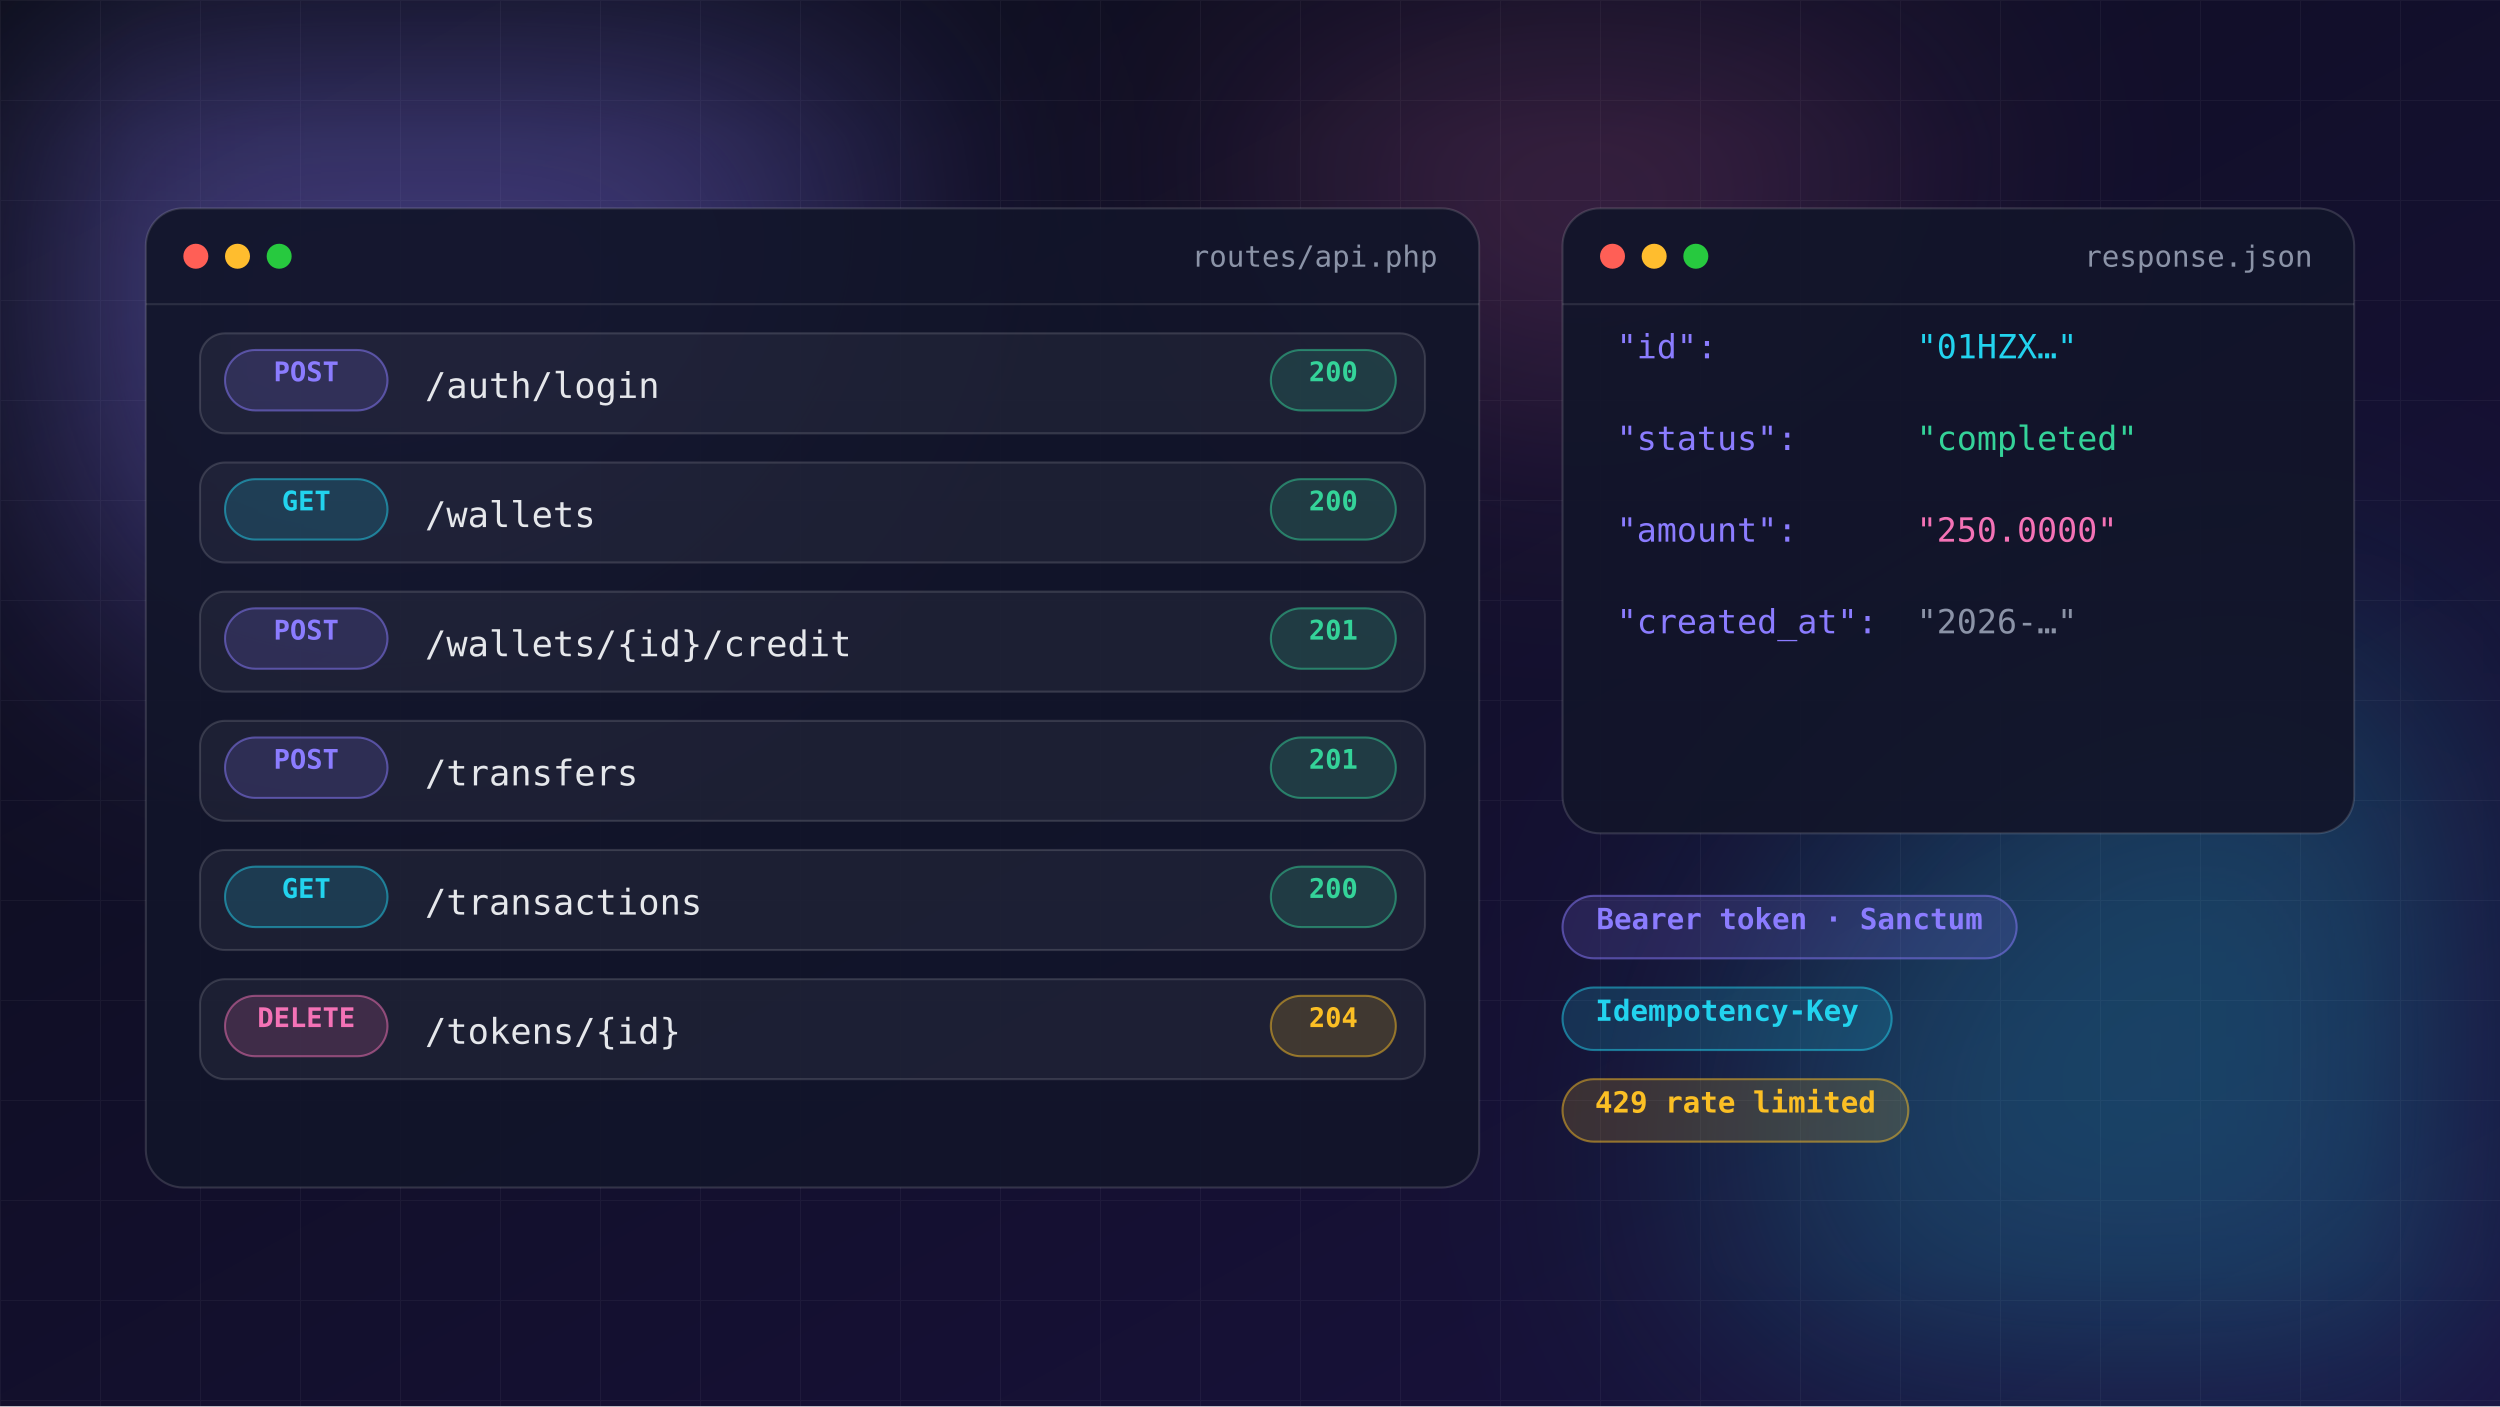
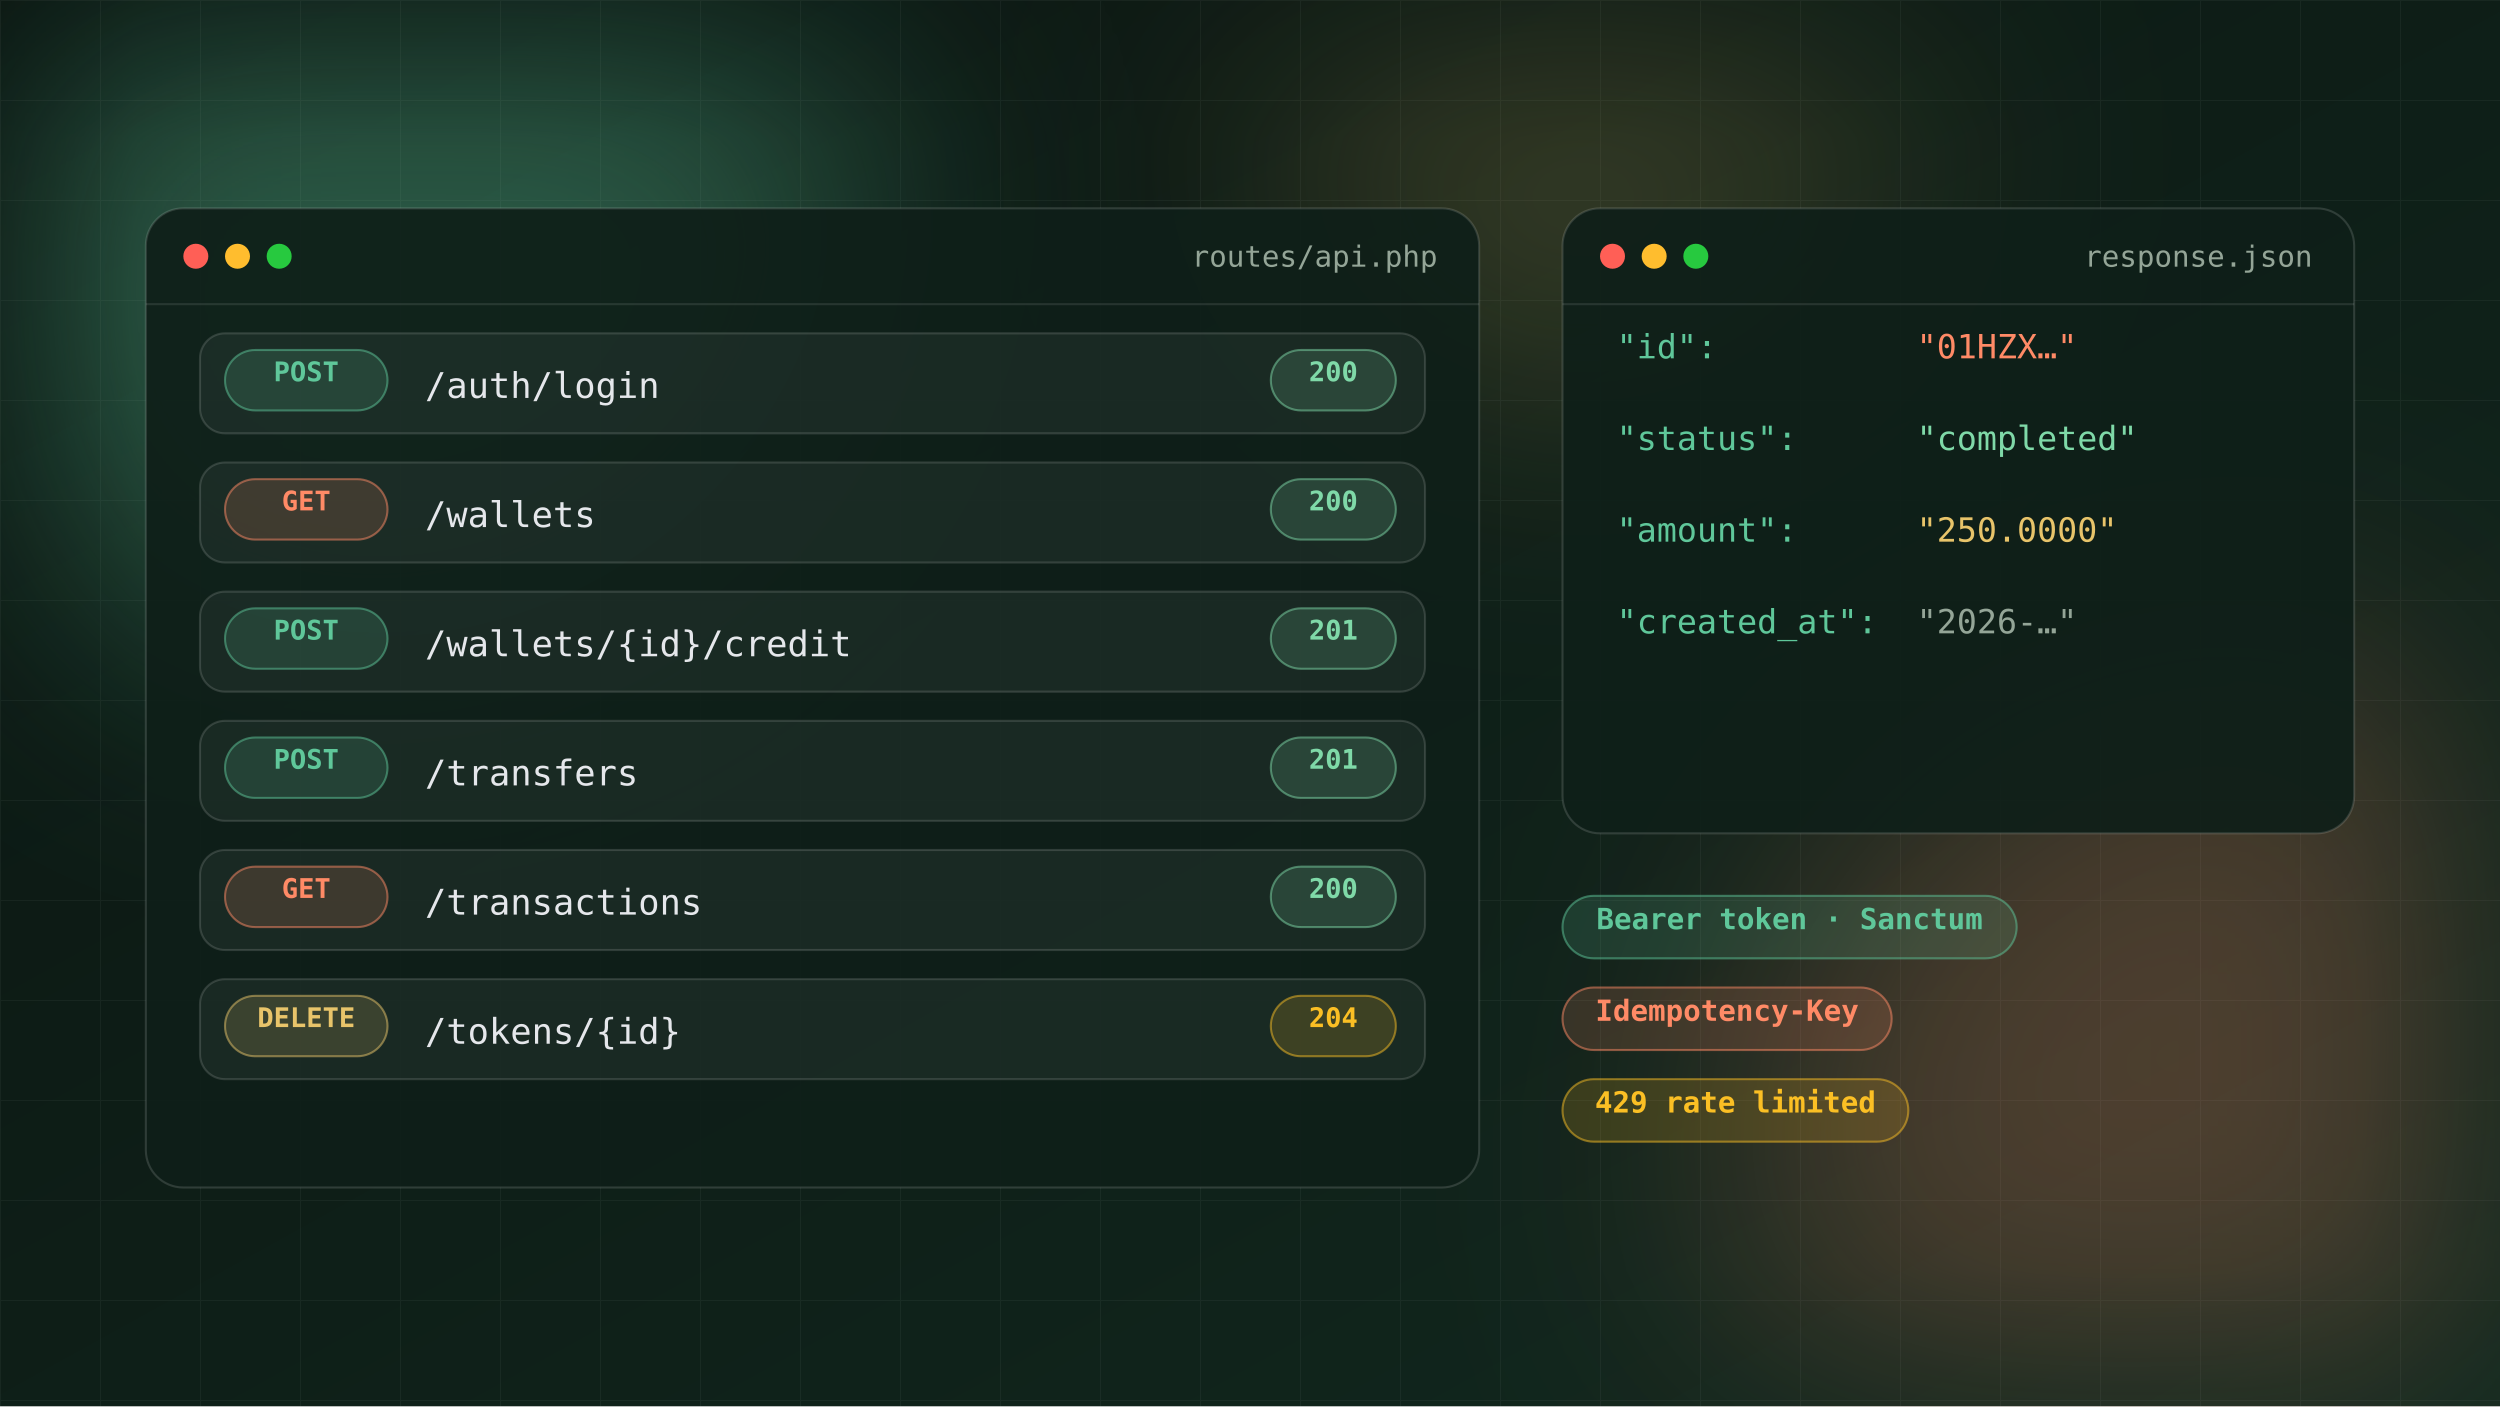
<svg xmlns="http://www.w3.org/2000/svg" viewBox="0 0 1200 675" width="1200" height="675" role="img">
  <defs>
    <linearGradient id="bg7" x1="0" y1="0" x2="1" y2="1">
-       <stop offset="0" stop-color="#0B0D18" />
-       <stop offset="1" stop-color="#1A1240" />
+       <stop offset="0" stop-color="#0a1410" />
+       <stop offset="1" stop-color="#12291f" />
    </linearGradient>
    <linearGradient id="gr7" x1="0" y1="0" x2="1" y2="0">
-       <stop offset="0" stop-color="#8B7CFF" />
-       <stop offset="0.55" stop-color="#22D3EE" />
-       <stop offset="1" stop-color="#F472B6" />
+       <stop offset="0" stop-color="#5fc79a" />
+       <stop offset="0.55" stop-color="#ff8a66" />
+       <stop offset="1" stop-color="#e8c46a" />
    </linearGradient>
    <filter id="bl7" x="-50%" y="-50%" width="200%" height="200%">
      <feGaussianBlur stdDeviation="70" />
    </filter>
    <pattern id="gd7" width="48" height="48" patternUnits="userSpaceOnUse">
      <path d="M48 0H0V48" fill="none" stroke="#fff" stroke-opacity="0.045" />
    </pattern>
  </defs>
  <rect width="1200" height="675" fill="url(#bg7)" />
  <rect width="1200" height="675" fill="url(#gd7)" />
-   <circle cx="180" cy="80" r="230" fill="#8B7CFF" opacity="0.38" filter="url(#bl7)" />
-   <circle cx="1080" cy="560" r="240" fill="#22D3EE" opacity="0.25" filter="url(#bl7)" />
-   <circle cx="760" cy="40" r="150" fill="#F472B6" opacity="0.2" filter="url(#bl7)" />
-   <rect x="70" y="100" width="640" height="470" rx="18" fill="#12152A" fill-opacity="0.92" stroke="#fff" stroke-opacity="0.14" />
+   <circle cx="180" cy="80" r="230" fill="#5fc79a" opacity="0.38" filter="url(#bl7)" />
+   <circle cx="1080" cy="560" r="240" fill="#ff8a66" opacity="0.25" filter="url(#bl7)" />
+   <circle cx="760" cy="40" r="150" fill="#e8c46a" opacity="0.2" filter="url(#bl7)" />
+   <rect x="70" y="100" width="640" height="470" rx="18" fill="#0f1f18" fill-opacity="0.92" stroke="#fff" stroke-opacity="0.14" />
  <path d="M70 146H710" stroke="#fff" stroke-opacity="0.1" />
  <circle cx="94" cy="123" r="6" fill="#FF5F56" />
  <circle cx="114" cy="123" r="6" fill="#FFBD2E" />
  <circle cx="134" cy="123" r="6" fill="#27C93F" />
-   <text x="690" y="128" font-family="ui-monospace, SFMono-Regular, Menlo, Consolas, monospace" font-size="14" font-weight="500" fill="#8B93A7" text-anchor="end" opacity="1">routes/api.php</text>
+   <text x="690" y="128" font-family="ui-monospace, SFMono-Regular, Menlo, Consolas, monospace" font-size="14" font-weight="500" fill="#94a597" text-anchor="end" opacity="1">routes/api.php</text>
  <rect x="96" y="160" width="588" height="48" rx="12" fill="#fff" fill-opacity="0.05" stroke="#fff" stroke-opacity="0.14" />
-   <rect x="108" y="168" width="78" height="29" rx="14.5" fill="#8B7CFF" fill-opacity="0.16" stroke="#8B7CFF" stroke-opacity="0.5" />
-   <text x="147.0" y="183" font-family="ui-monospace, SFMono-Regular, Menlo, Consolas, monospace" font-size="13" font-weight="600" fill="#8B7CFF" text-anchor="middle" opacity="1">POST</text>
+   <rect x="108" y="168" width="78" height="29" rx="14.5" fill="#5fc79a" fill-opacity="0.16" stroke="#5fc79a" stroke-opacity="0.5" />
+   <text x="147.0" y="183" font-family="ui-monospace, SFMono-Regular, Menlo, Consolas, monospace" font-size="13" font-weight="600" fill="#5fc79a" text-anchor="middle" opacity="1">POST</text>
  <text x="204" y="191" font-family="ui-monospace, SFMono-Regular, Menlo, Consolas, monospace" font-size="17" font-weight="500" fill="#E5E7EB" text-anchor="start" opacity="1">/auth/login</text>
-   <rect x="610" y="168" width="60" height="29" rx="14.5" fill="#34D399" fill-opacity="0.16" stroke="#34D399" stroke-opacity="0.5" />
-   <text x="640.0" y="183" font-family="ui-monospace, SFMono-Regular, Menlo, Consolas, monospace" font-size="13" font-weight="600" fill="#34D399" text-anchor="middle" opacity="1">200</text>
+   <rect x="610" y="168" width="60" height="29" rx="14.5" fill="#7fd9a8" fill-opacity="0.16" stroke="#7fd9a8" stroke-opacity="0.5" />
+   <text x="640.0" y="183" font-family="ui-monospace, SFMono-Regular, Menlo, Consolas, monospace" font-size="13" font-weight="600" fill="#7fd9a8" text-anchor="middle" opacity="1">200</text>
  <rect x="96" y="222" width="588" height="48" rx="12" fill="#fff" fill-opacity="0.05" stroke="#fff" stroke-opacity="0.14" />
-   <rect x="108" y="230" width="78" height="29" rx="14.5" fill="#22D3EE" fill-opacity="0.16" stroke="#22D3EE" stroke-opacity="0.5" />
-   <text x="147.0" y="245" font-family="ui-monospace, SFMono-Regular, Menlo, Consolas, monospace" font-size="13" font-weight="600" fill="#22D3EE" text-anchor="middle" opacity="1">GET</text>
+   <rect x="108" y="230" width="78" height="29" rx="14.5" fill="#ff8a66" fill-opacity="0.16" stroke="#ff8a66" stroke-opacity="0.5" />
+   <text x="147.0" y="245" font-family="ui-monospace, SFMono-Regular, Menlo, Consolas, monospace" font-size="13" font-weight="600" fill="#ff8a66" text-anchor="middle" opacity="1">GET</text>
  <text x="204" y="253" font-family="ui-monospace, SFMono-Regular, Menlo, Consolas, monospace" font-size="17" font-weight="500" fill="#E5E7EB" text-anchor="start" opacity="1">/wallets</text>
-   <rect x="610" y="230" width="60" height="29" rx="14.5" fill="#34D399" fill-opacity="0.16" stroke="#34D399" stroke-opacity="0.5" />
-   <text x="640.0" y="245" font-family="ui-monospace, SFMono-Regular, Menlo, Consolas, monospace" font-size="13" font-weight="600" fill="#34D399" text-anchor="middle" opacity="1">200</text>
+   <rect x="610" y="230" width="60" height="29" rx="14.5" fill="#7fd9a8" fill-opacity="0.16" stroke="#7fd9a8" stroke-opacity="0.5" />
+   <text x="640.0" y="245" font-family="ui-monospace, SFMono-Regular, Menlo, Consolas, monospace" font-size="13" font-weight="600" fill="#7fd9a8" text-anchor="middle" opacity="1">200</text>
  <rect x="96" y="284" width="588" height="48" rx="12" fill="#fff" fill-opacity="0.05" stroke="#fff" stroke-opacity="0.14" />
-   <rect x="108" y="292" width="78" height="29" rx="14.5" fill="#8B7CFF" fill-opacity="0.16" stroke="#8B7CFF" stroke-opacity="0.5" />
-   <text x="147.0" y="307" font-family="ui-monospace, SFMono-Regular, Menlo, Consolas, monospace" font-size="13" font-weight="600" fill="#8B7CFF" text-anchor="middle" opacity="1">POST</text>
+   <rect x="108" y="292" width="78" height="29" rx="14.5" fill="#5fc79a" fill-opacity="0.16" stroke="#5fc79a" stroke-opacity="0.5" />
+   <text x="147.0" y="307" font-family="ui-monospace, SFMono-Regular, Menlo, Consolas, monospace" font-size="13" font-weight="600" fill="#5fc79a" text-anchor="middle" opacity="1">POST</text>
  <text x="204" y="315" font-family="ui-monospace, SFMono-Regular, Menlo, Consolas, monospace" font-size="17" font-weight="500" fill="#E5E7EB" text-anchor="start" opacity="1">/wallets/{id}/credit</text>
-   <rect x="610" y="292" width="60" height="29" rx="14.5" fill="#34D399" fill-opacity="0.16" stroke="#34D399" stroke-opacity="0.5" />
-   <text x="640.0" y="307" font-family="ui-monospace, SFMono-Regular, Menlo, Consolas, monospace" font-size="13" font-weight="600" fill="#34D399" text-anchor="middle" opacity="1">201</text>
+   <rect x="610" y="292" width="60" height="29" rx="14.5" fill="#7fd9a8" fill-opacity="0.16" stroke="#7fd9a8" stroke-opacity="0.5" />
+   <text x="640.0" y="307" font-family="ui-monospace, SFMono-Regular, Menlo, Consolas, monospace" font-size="13" font-weight="600" fill="#7fd9a8" text-anchor="middle" opacity="1">201</text>
  <rect x="96" y="346" width="588" height="48" rx="12" fill="#fff" fill-opacity="0.05" stroke="#fff" stroke-opacity="0.14" />
-   <rect x="108" y="354" width="78" height="29" rx="14.5" fill="#8B7CFF" fill-opacity="0.16" stroke="#8B7CFF" stroke-opacity="0.5" />
-   <text x="147.0" y="369" font-family="ui-monospace, SFMono-Regular, Menlo, Consolas, monospace" font-size="13" font-weight="600" fill="#8B7CFF" text-anchor="middle" opacity="1">POST</text>
+   <rect x="108" y="354" width="78" height="29" rx="14.5" fill="#5fc79a" fill-opacity="0.16" stroke="#5fc79a" stroke-opacity="0.5" />
+   <text x="147.0" y="369" font-family="ui-monospace, SFMono-Regular, Menlo, Consolas, monospace" font-size="13" font-weight="600" fill="#5fc79a" text-anchor="middle" opacity="1">POST</text>
  <text x="204" y="377" font-family="ui-monospace, SFMono-Regular, Menlo, Consolas, monospace" font-size="17" font-weight="500" fill="#E5E7EB" text-anchor="start" opacity="1">/transfers</text>
-   <rect x="610" y="354" width="60" height="29" rx="14.5" fill="#34D399" fill-opacity="0.16" stroke="#34D399" stroke-opacity="0.5" />
-   <text x="640.0" y="369" font-family="ui-monospace, SFMono-Regular, Menlo, Consolas, monospace" font-size="13" font-weight="600" fill="#34D399" text-anchor="middle" opacity="1">201</text>
+   <rect x="610" y="354" width="60" height="29" rx="14.5" fill="#7fd9a8" fill-opacity="0.16" stroke="#7fd9a8" stroke-opacity="0.5" />
+   <text x="640.0" y="369" font-family="ui-monospace, SFMono-Regular, Menlo, Consolas, monospace" font-size="13" font-weight="600" fill="#7fd9a8" text-anchor="middle" opacity="1">201</text>
  <rect x="96" y="408" width="588" height="48" rx="12" fill="#fff" fill-opacity="0.05" stroke="#fff" stroke-opacity="0.14" />
-   <rect x="108" y="416" width="78" height="29" rx="14.5" fill="#22D3EE" fill-opacity="0.16" stroke="#22D3EE" stroke-opacity="0.5" />
-   <text x="147.0" y="431" font-family="ui-monospace, SFMono-Regular, Menlo, Consolas, monospace" font-size="13" font-weight="600" fill="#22D3EE" text-anchor="middle" opacity="1">GET</text>
+   <rect x="108" y="416" width="78" height="29" rx="14.5" fill="#ff8a66" fill-opacity="0.16" stroke="#ff8a66" stroke-opacity="0.5" />
+   <text x="147.0" y="431" font-family="ui-monospace, SFMono-Regular, Menlo, Consolas, monospace" font-size="13" font-weight="600" fill="#ff8a66" text-anchor="middle" opacity="1">GET</text>
  <text x="204" y="439" font-family="ui-monospace, SFMono-Regular, Menlo, Consolas, monospace" font-size="17" font-weight="500" fill="#E5E7EB" text-anchor="start" opacity="1">/transactions</text>
-   <rect x="610" y="416" width="60" height="29" rx="14.5" fill="#34D399" fill-opacity="0.16" stroke="#34D399" stroke-opacity="0.5" />
-   <text x="640.0" y="431" font-family="ui-monospace, SFMono-Regular, Menlo, Consolas, monospace" font-size="13" font-weight="600" fill="#34D399" text-anchor="middle" opacity="1">200</text>
+   <rect x="610" y="416" width="60" height="29" rx="14.5" fill="#7fd9a8" fill-opacity="0.16" stroke="#7fd9a8" stroke-opacity="0.5" />
+   <text x="640.0" y="431" font-family="ui-monospace, SFMono-Regular, Menlo, Consolas, monospace" font-size="13" font-weight="600" fill="#7fd9a8" text-anchor="middle" opacity="1">200</text>
  <rect x="96" y="470" width="588" height="48" rx="12" fill="#fff" fill-opacity="0.05" stroke="#fff" stroke-opacity="0.14" />
-   <rect x="108" y="478" width="78" height="29" rx="14.5" fill="#F472B6" fill-opacity="0.16" stroke="#F472B6" stroke-opacity="0.5" />
-   <text x="147.0" y="493" font-family="ui-monospace, SFMono-Regular, Menlo, Consolas, monospace" font-size="13" font-weight="600" fill="#F472B6" text-anchor="middle" opacity="1">DELETE</text>
+   <rect x="108" y="478" width="78" height="29" rx="14.5" fill="#e8c46a" fill-opacity="0.16" stroke="#e8c46a" stroke-opacity="0.5" />
+   <text x="147.0" y="493" font-family="ui-monospace, SFMono-Regular, Menlo, Consolas, monospace" font-size="13" font-weight="600" fill="#e8c46a" text-anchor="middle" opacity="1">DELETE</text>
  <text x="204" y="501" font-family="ui-monospace, SFMono-Regular, Menlo, Consolas, monospace" font-size="17" font-weight="500" fill="#E5E7EB" text-anchor="start" opacity="1">/tokens/{id}</text>
  <rect x="610" y="478" width="60" height="29" rx="14.5" fill="#FBBF24" fill-opacity="0.16" stroke="#FBBF24" stroke-opacity="0.5" />
  <text x="640.0" y="493" font-family="ui-monospace, SFMono-Regular, Menlo, Consolas, monospace" font-size="13" font-weight="600" fill="#FBBF24" text-anchor="middle" opacity="1">204</text>
-   <rect x="750" y="100" width="380" height="300" rx="18" fill="#12152A" fill-opacity="0.92" stroke="#fff" stroke-opacity="0.14" />
+   <rect x="750" y="100" width="380" height="300" rx="18" fill="#0f1f18" fill-opacity="0.92" stroke="#fff" stroke-opacity="0.14" />
  <path d="M750 146H1130" stroke="#fff" stroke-opacity="0.1" />
  <circle cx="774" cy="123" r="6" fill="#FF5F56" />
  <circle cx="794" cy="123" r="6" fill="#FFBD2E" />
  <circle cx="814" cy="123" r="6" fill="#27C93F" />
-   <text x="1110" y="128" font-family="ui-monospace, SFMono-Regular, Menlo, Consolas, monospace" font-size="14" font-weight="500" fill="#8B93A7" text-anchor="end" opacity="1">response.json</text>
-   <text x="776" y="172" font-family="ui-monospace, SFMono-Regular, Menlo, Consolas, monospace" font-size="16" font-weight="500" fill="#8B7CFF" text-anchor="start" opacity="1">"id":</text>
-   <text x="920" y="172" font-family="ui-monospace, SFMono-Regular, Menlo, Consolas, monospace" font-size="16" font-weight="500" fill="#22D3EE" text-anchor="start" opacity="1">"01HZX…"</text>
-   <text x="776" y="216" font-family="ui-monospace, SFMono-Regular, Menlo, Consolas, monospace" font-size="16" font-weight="500" fill="#8B7CFF" text-anchor="start" opacity="1">"status":</text>
-   <text x="920" y="216" font-family="ui-monospace, SFMono-Regular, Menlo, Consolas, monospace" font-size="16" font-weight="500" fill="#34D399" text-anchor="start" opacity="1">"completed"</text>
-   <text x="776" y="260" font-family="ui-monospace, SFMono-Regular, Menlo, Consolas, monospace" font-size="16" font-weight="500" fill="#8B7CFF" text-anchor="start" opacity="1">"amount":</text>
-   <text x="920" y="260" font-family="ui-monospace, SFMono-Regular, Menlo, Consolas, monospace" font-size="16" font-weight="500" fill="#F472B6" text-anchor="start" opacity="1">"250.0000"</text>
-   <text x="776" y="304" font-family="ui-monospace, SFMono-Regular, Menlo, Consolas, monospace" font-size="16" font-weight="500" fill="#8B7CFF" text-anchor="start" opacity="1">"created_at":</text>
-   <text x="920" y="304" font-family="ui-monospace, SFMono-Regular, Menlo, Consolas, monospace" font-size="16" font-weight="500" fill="#8B93A7" text-anchor="start" opacity="1">"2026-…"</text>
-   <rect x="750" y="430" width="218" height="30" rx="15.0" fill="#8B7CFF" fill-opacity="0.16" stroke="#8B7CFF" stroke-opacity="0.5" />
-   <text x="859.0" y="446" font-family="ui-monospace, SFMono-Regular, Menlo, Consolas, monospace" font-size="14" font-weight="600" fill="#8B7CFF" text-anchor="middle" opacity="1">Bearer token · Sanctum</text>
-   <rect x="750" y="474" width="158" height="30" rx="15.0" fill="#22D3EE" fill-opacity="0.16" stroke="#22D3EE" stroke-opacity="0.5" />
-   <text x="829.0" y="490" font-family="ui-monospace, SFMono-Regular, Menlo, Consolas, monospace" font-size="14" font-weight="600" fill="#22D3EE" text-anchor="middle" opacity="1">Idempotency-Key</text>
+   <text x="1110" y="128" font-family="ui-monospace, SFMono-Regular, Menlo, Consolas, monospace" font-size="14" font-weight="500" fill="#94a597" text-anchor="end" opacity="1">response.json</text>
+   <text x="776" y="172" font-family="ui-monospace, SFMono-Regular, Menlo, Consolas, monospace" font-size="16" font-weight="500" fill="#5fc79a" text-anchor="start" opacity="1">"id":</text>
+   <text x="920" y="172" font-family="ui-monospace, SFMono-Regular, Menlo, Consolas, monospace" font-size="16" font-weight="500" fill="#ff8a66" text-anchor="start" opacity="1">"01HZX…"</text>
+   <text x="776" y="216" font-family="ui-monospace, SFMono-Regular, Menlo, Consolas, monospace" font-size="16" font-weight="500" fill="#5fc79a" text-anchor="start" opacity="1">"status":</text>
+   <text x="920" y="216" font-family="ui-monospace, SFMono-Regular, Menlo, Consolas, monospace" font-size="16" font-weight="500" fill="#7fd9a8" text-anchor="start" opacity="1">"completed"</text>
+   <text x="776" y="260" font-family="ui-monospace, SFMono-Regular, Menlo, Consolas, monospace" font-size="16" font-weight="500" fill="#5fc79a" text-anchor="start" opacity="1">"amount":</text>
+   <text x="920" y="260" font-family="ui-monospace, SFMono-Regular, Menlo, Consolas, monospace" font-size="16" font-weight="500" fill="#e8c46a" text-anchor="start" opacity="1">"250.0000"</text>
+   <text x="776" y="304" font-family="ui-monospace, SFMono-Regular, Menlo, Consolas, monospace" font-size="16" font-weight="500" fill="#5fc79a" text-anchor="start" opacity="1">"created_at":</text>
+   <text x="920" y="304" font-family="ui-monospace, SFMono-Regular, Menlo, Consolas, monospace" font-size="16" font-weight="500" fill="#94a597" text-anchor="start" opacity="1">"2026-…"</text>
+   <rect x="750" y="430" width="218" height="30" rx="15.0" fill="#5fc79a" fill-opacity="0.16" stroke="#5fc79a" stroke-opacity="0.5" />
+   <text x="859.0" y="446" font-family="ui-monospace, SFMono-Regular, Menlo, Consolas, monospace" font-size="14" font-weight="600" fill="#5fc79a" text-anchor="middle" opacity="1">Bearer token · Sanctum</text>
+   <rect x="750" y="474" width="158" height="30" rx="15.0" fill="#ff8a66" fill-opacity="0.16" stroke="#ff8a66" stroke-opacity="0.5" />
+   <text x="829.0" y="490" font-family="ui-monospace, SFMono-Regular, Menlo, Consolas, monospace" font-size="14" font-weight="600" fill="#ff8a66" text-anchor="middle" opacity="1">Idempotency-Key</text>
  <rect x="750" y="518" width="166" height="30" rx="15.0" fill="#FBBF24" fill-opacity="0.16" stroke="#FBBF24" stroke-opacity="0.5" />
  <text x="833.0" y="534" font-family="ui-monospace, SFMono-Regular, Menlo, Consolas, monospace" font-size="14" font-weight="600" fill="#FBBF24" text-anchor="middle" opacity="1">429 rate limited</text>
</svg>
